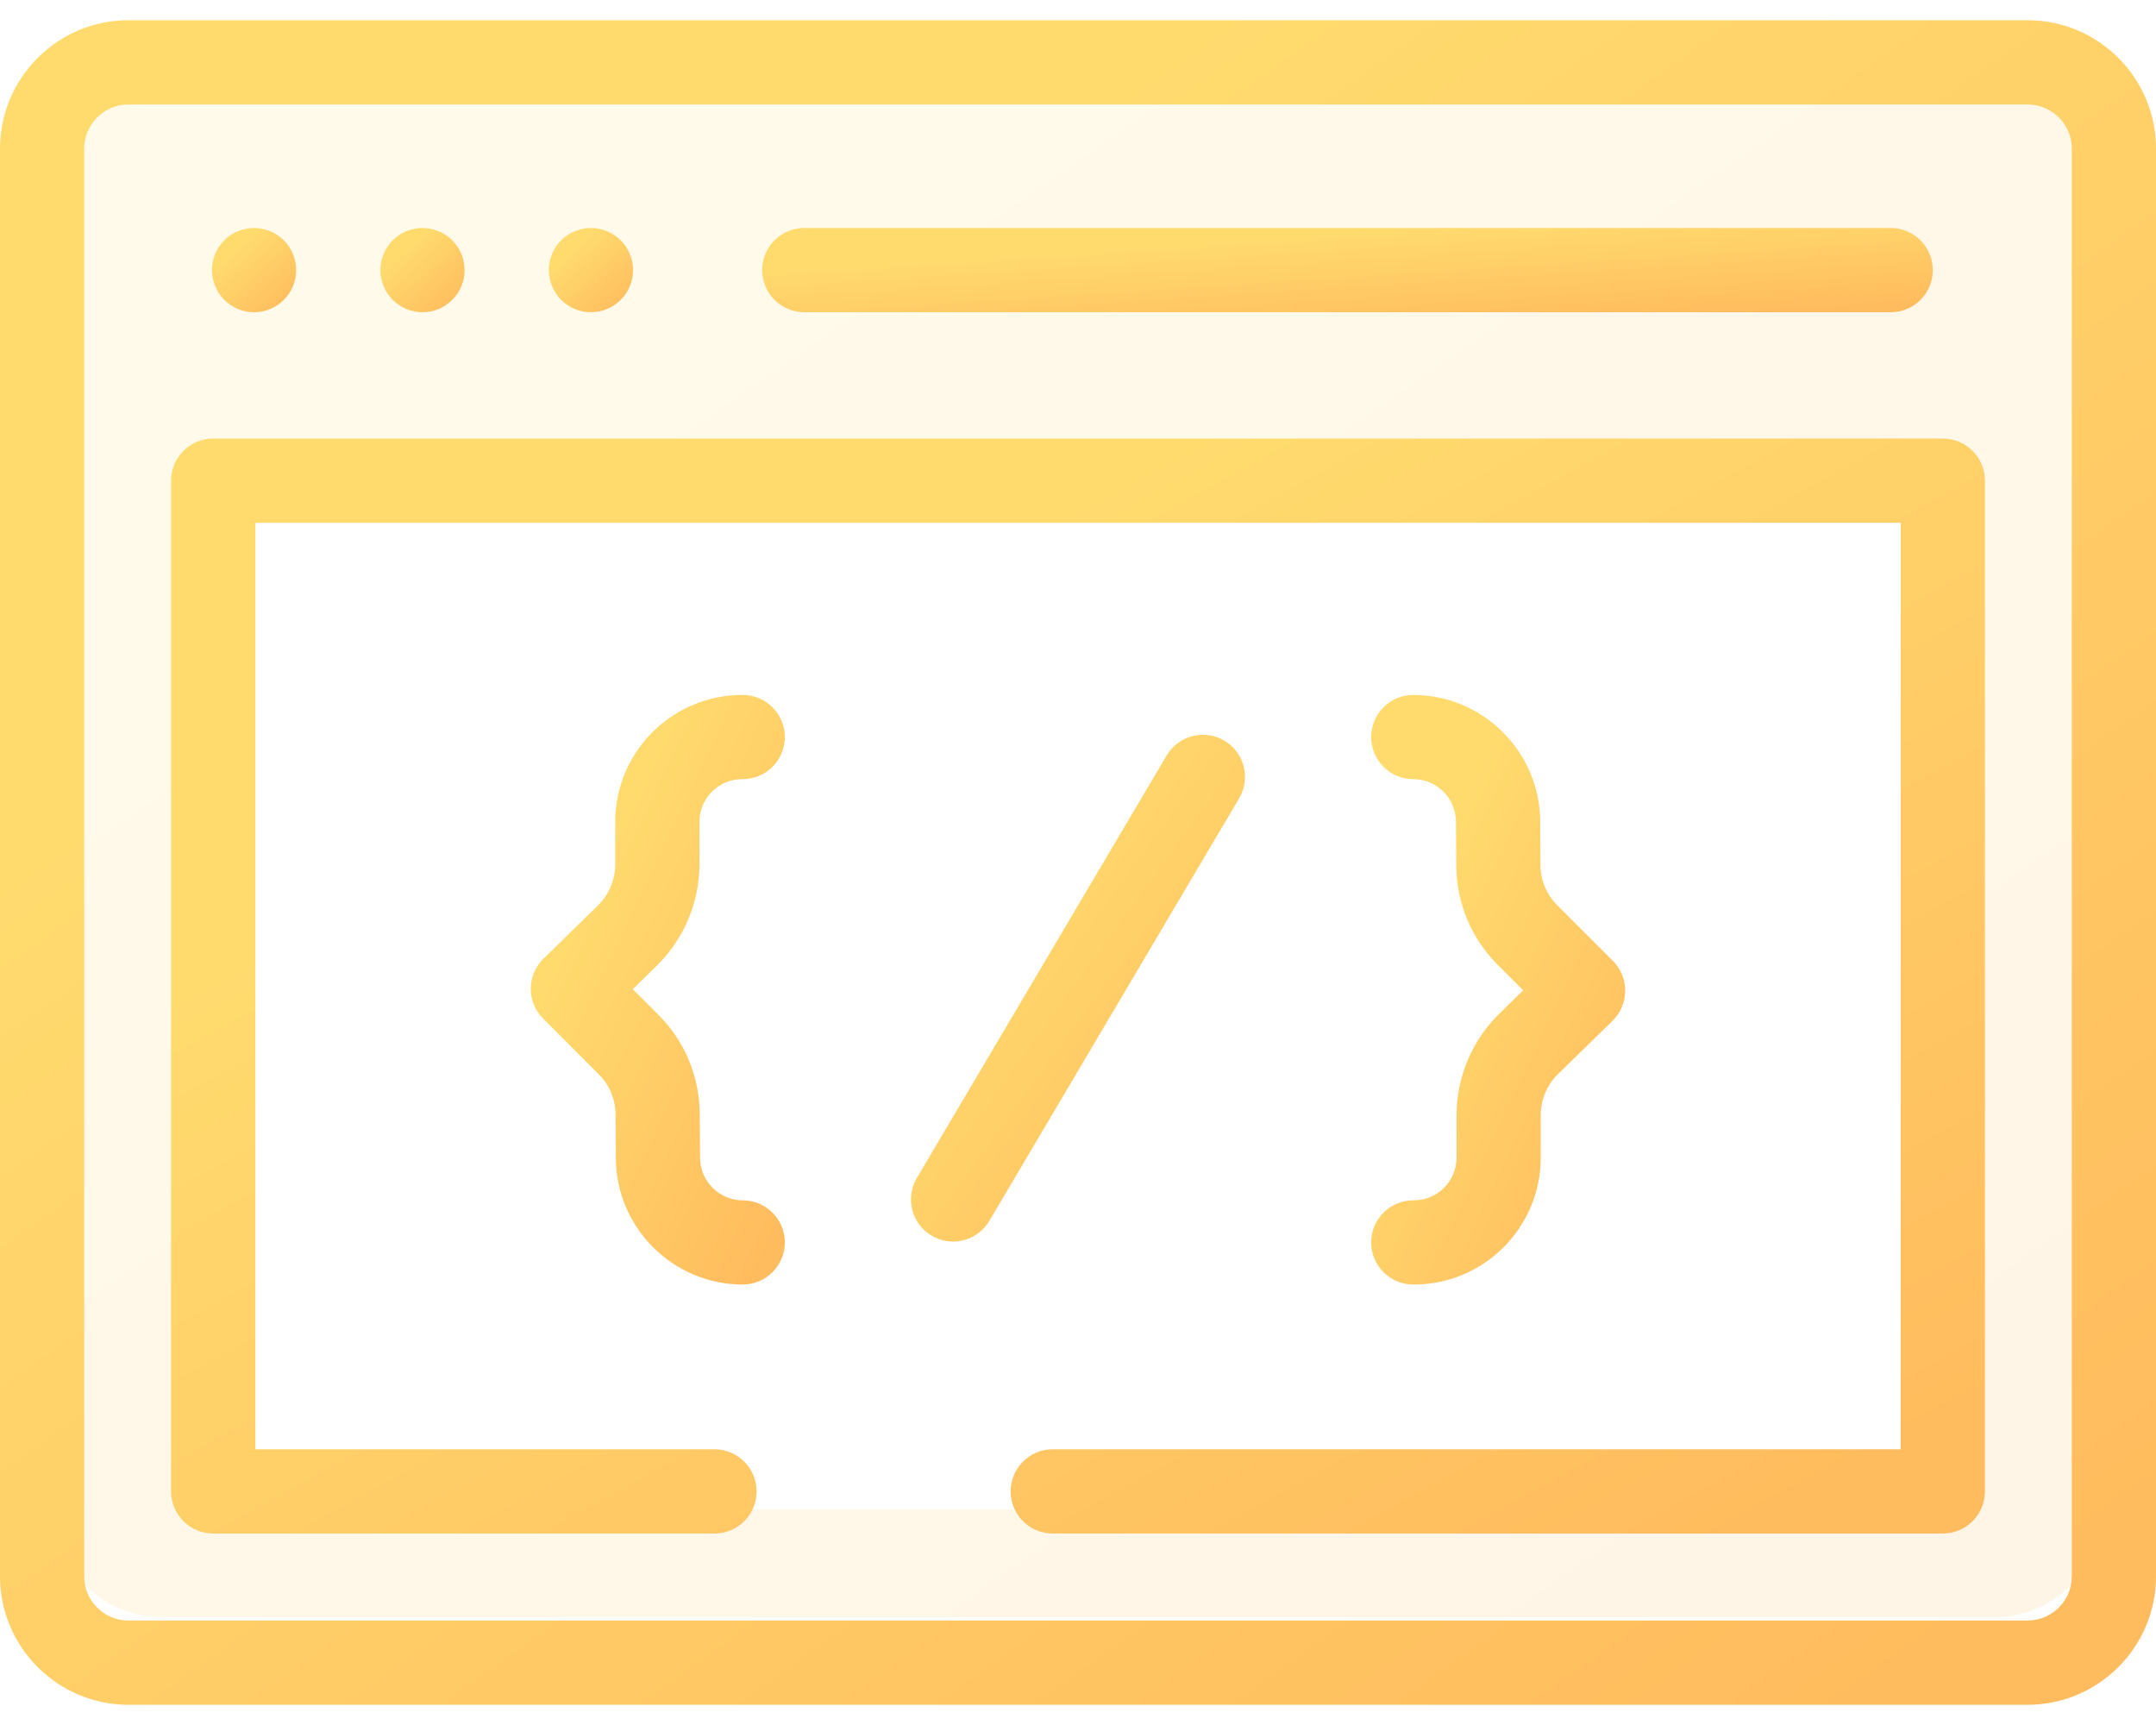
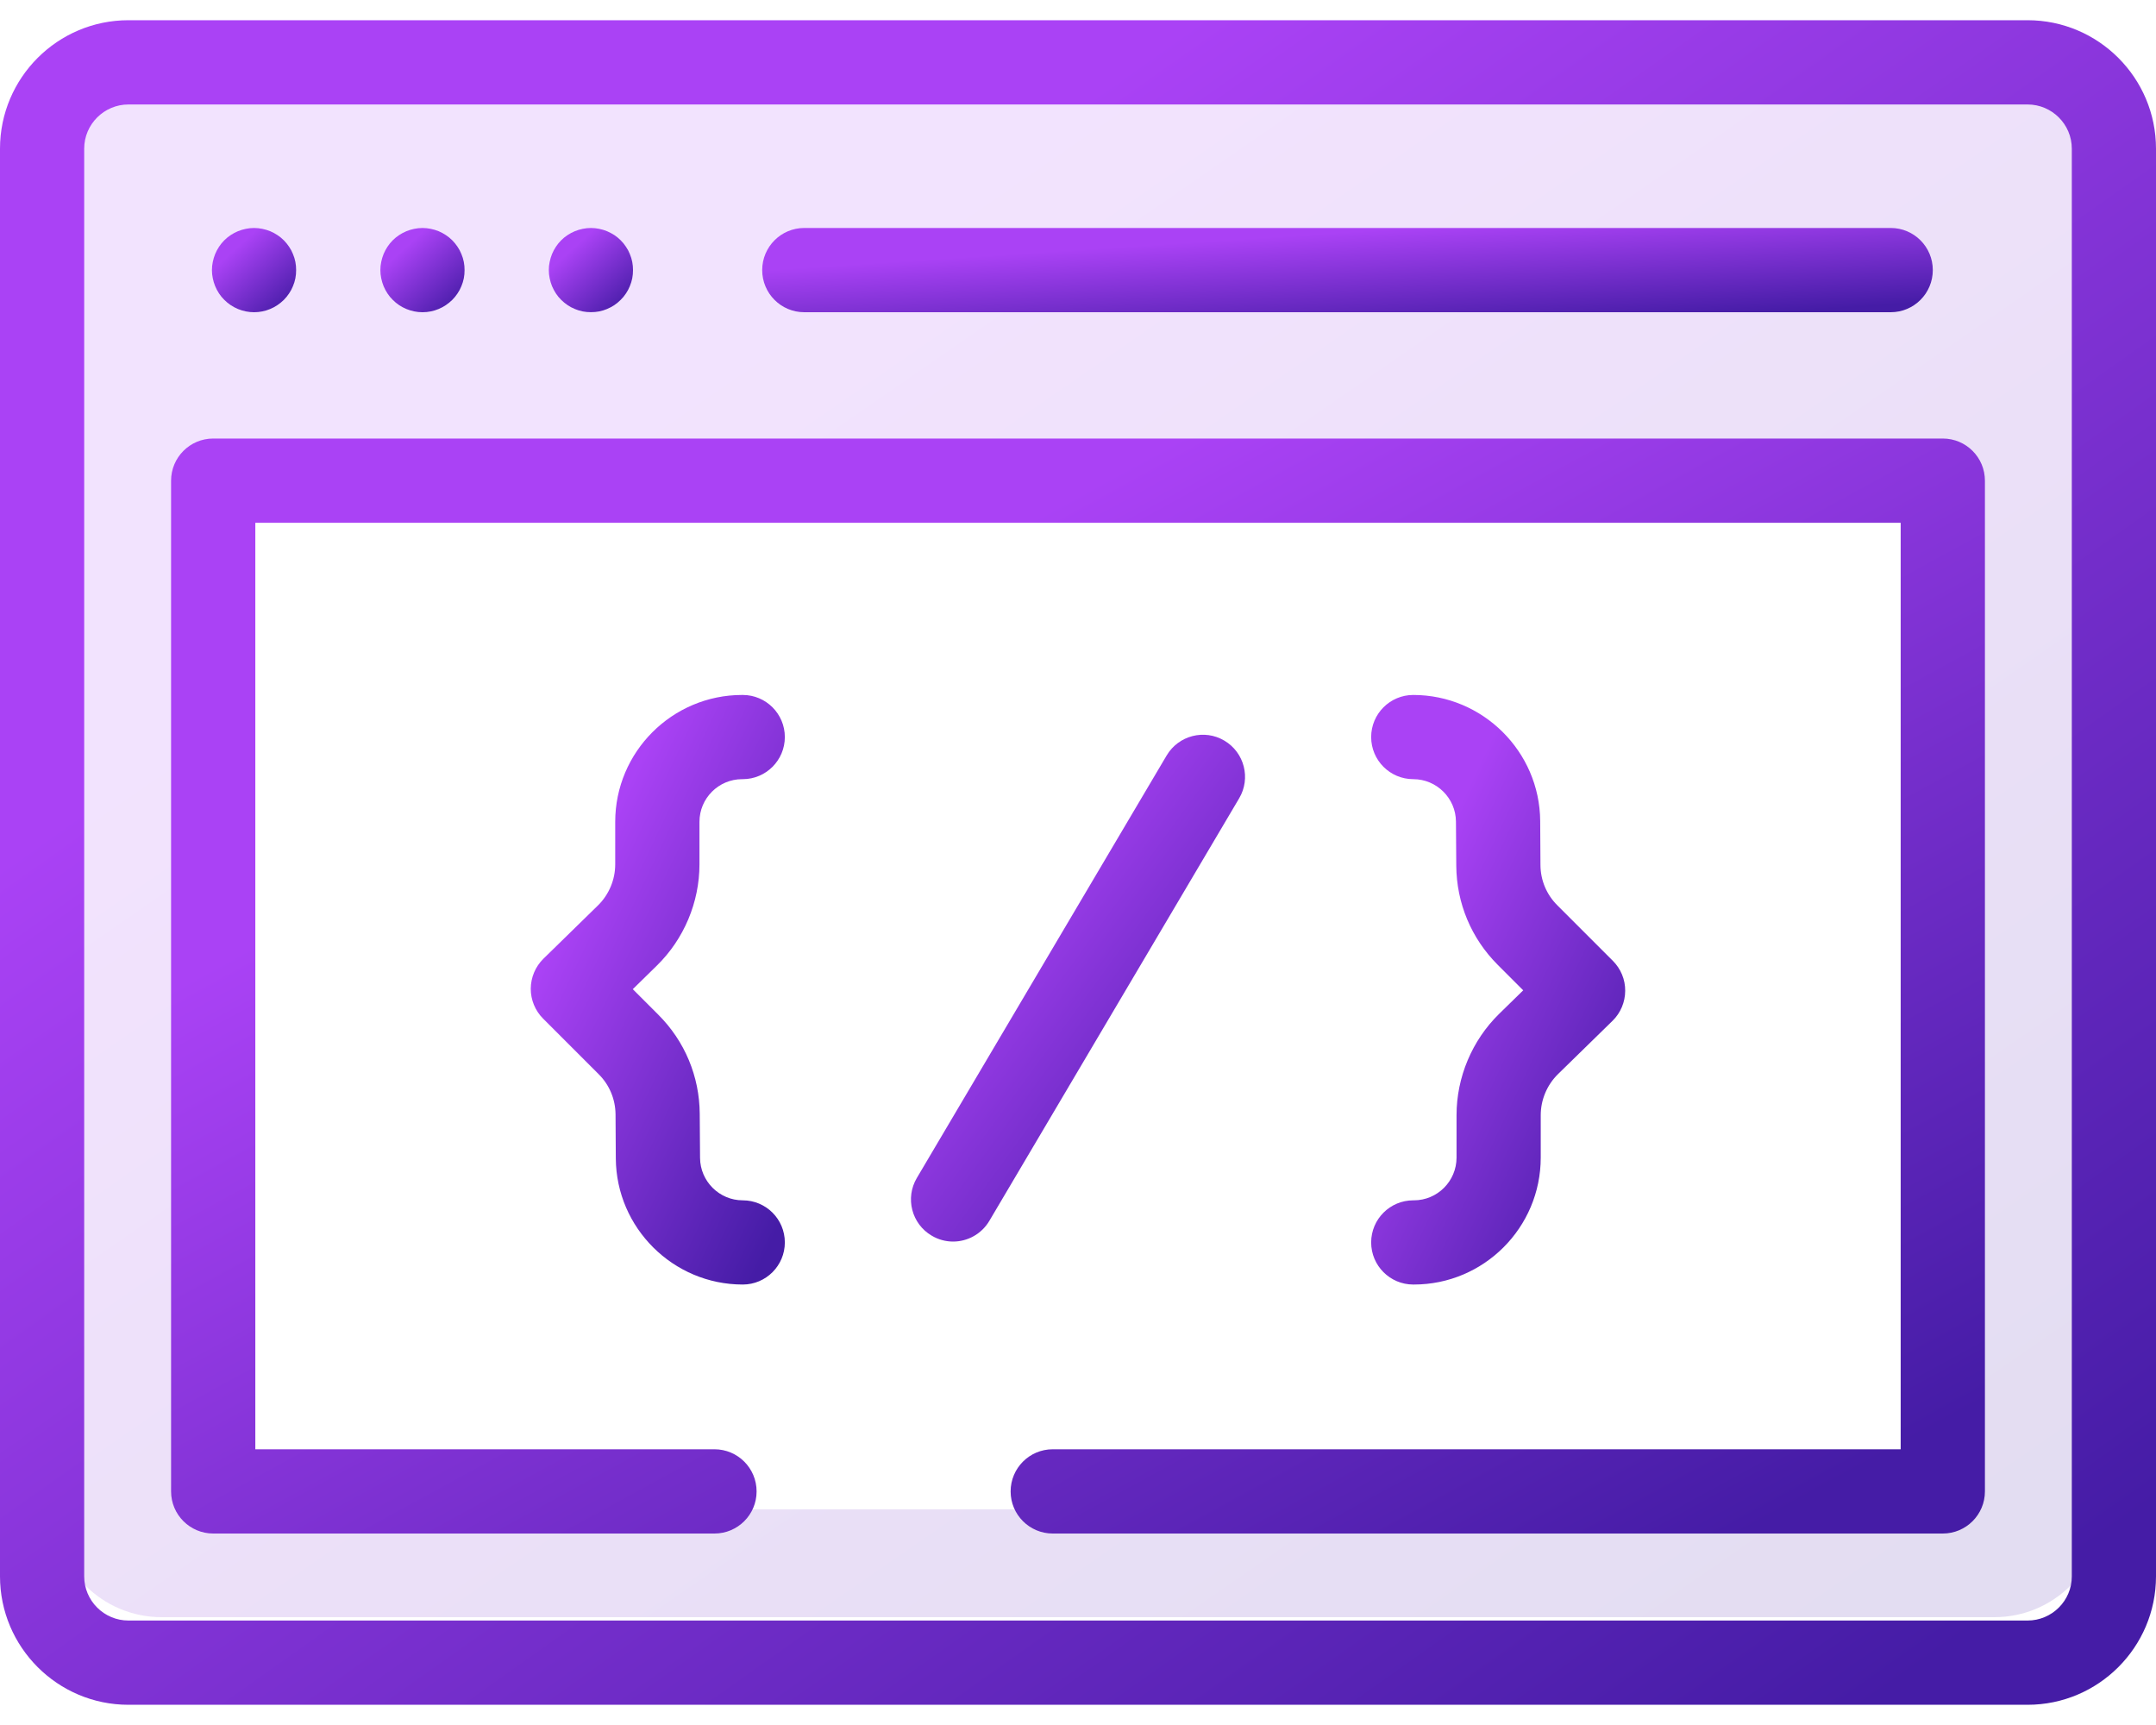
<svg xmlns="http://www.w3.org/2000/svg" width="40" height="32" viewBox="0 0 40 32" fill="none">
  <path opacity="0.15" fill-rule="evenodd" clip-rule="evenodd" d="M3 1C1.895 1 1 1.895 1 3V28C1 29.105 1.895 30 3 30H37C38.105 30 39 29.105 39 28V3C39 1.895 38.105 1 37 1H3ZM36 9H4V28H36V9Z" fill="url(#paint0_linear)" />
  <path d="M37.617 0.375H2.383C1.069 0.375 0 1.444 0 2.758V29.242C0 30.556 1.069 31.625 2.383 31.625H37.617C38.931 31.625 40 30.556 40 29.242V2.758C40 1.444 38.931 0.375 37.617 0.375ZM38.438 29.242C38.438 29.695 38.069 30.062 37.617 30.062H2.383C1.931 30.062 1.562 29.695 1.562 29.242V2.758C1.562 2.306 1.931 1.938 2.383 1.938H37.617C38.069 1.938 38.438 2.306 38.438 2.758V29.242Z" fill="url(#paint1_linear)" />
  <path d="M14.922 5.792H35.078C35.51 5.792 35.859 5.442 35.859 5.01C35.859 4.579 35.51 4.229 35.078 4.229H14.922C14.49 4.229 14.141 4.579 14.141 5.01C14.141 5.442 14.49 5.792 14.922 5.792Z" fill="url(#paint2_linear)" />
  <path d="M3.992 5.309C4.012 5.356 4.036 5.402 4.064 5.444C4.092 5.487 4.125 5.527 4.161 5.562C4.306 5.709 4.508 5.792 4.713 5.792C4.765 5.792 4.816 5.787 4.866 5.777C4.916 5.767 4.966 5.752 5.013 5.732C5.06 5.713 5.105 5.688 5.147 5.66C5.19 5.631 5.23 5.598 5.266 5.563C5.302 5.527 5.334 5.487 5.363 5.444C5.392 5.402 5.416 5.356 5.435 5.309C5.455 5.262 5.47 5.213 5.48 5.163C5.49 5.113 5.494 5.061 5.494 5.01C5.494 4.959 5.49 4.908 5.48 4.858C5.47 4.808 5.455 4.759 5.435 4.712C5.416 4.664 5.392 4.619 5.363 4.577C5.334 4.534 5.302 4.494 5.266 4.458C5.23 4.422 5.19 4.389 5.147 4.361C5.105 4.333 5.06 4.309 5.013 4.289C4.966 4.27 4.916 4.255 4.866 4.245C4.766 4.224 4.662 4.224 4.561 4.245C4.511 4.255 4.462 4.27 4.415 4.289C4.367 4.309 4.322 4.333 4.28 4.361C4.237 4.389 4.197 4.422 4.161 4.458C4.125 4.494 4.092 4.534 4.064 4.577C4.036 4.619 4.012 4.664 3.992 4.712C3.973 4.759 3.958 4.808 3.948 4.858C3.937 4.908 3.932 4.959 3.932 5.01C3.932 5.061 3.937 5.113 3.948 5.163C3.958 5.213 3.973 5.262 3.992 5.309Z" fill="url(#paint3_linear)" />
  <path d="M7.117 5.309C7.137 5.356 7.161 5.402 7.189 5.444C7.217 5.487 7.25 5.527 7.286 5.562C7.431 5.709 7.633 5.792 7.838 5.792C7.89 5.792 7.941 5.787 7.991 5.777C8.041 5.767 8.091 5.752 8.138 5.732C8.185 5.713 8.23 5.688 8.272 5.66C8.315 5.631 8.355 5.598 8.391 5.563C8.427 5.527 8.459 5.487 8.488 5.444C8.517 5.402 8.541 5.356 8.56 5.309C8.58 5.262 8.595 5.213 8.605 5.163C8.615 5.113 8.619 5.061 8.619 5.01C8.619 4.959 8.615 4.908 8.605 4.858C8.595 4.808 8.58 4.759 8.56 4.712C8.541 4.664 8.517 4.619 8.488 4.577C8.459 4.534 8.427 4.494 8.391 4.458C8.355 4.422 8.315 4.389 8.272 4.361C8.23 4.333 8.185 4.309 8.138 4.289C8.091 4.27 8.041 4.255 7.991 4.245C7.891 4.224 7.787 4.224 7.686 4.245C7.636 4.255 7.587 4.27 7.54 4.289C7.492 4.309 7.447 4.333 7.405 4.361C7.362 4.389 7.322 4.422 7.286 4.458C7.25 4.494 7.217 4.534 7.189 4.577C7.161 4.619 7.137 4.664 7.117 4.712C7.098 4.759 7.083 4.808 7.073 4.858C7.062 4.908 7.057 4.959 7.057 5.01C7.057 5.061 7.062 5.113 7.073 5.163C7.083 5.213 7.098 5.262 7.117 5.309Z" fill="url(#paint4_linear)" />
  <path d="M10.242 5.309C10.262 5.356 10.286 5.402 10.314 5.444C10.342 5.487 10.375 5.527 10.411 5.562C10.447 5.598 10.487 5.631 10.53 5.66C10.572 5.688 10.617 5.713 10.665 5.732C10.712 5.752 10.761 5.767 10.811 5.777C10.861 5.787 10.912 5.791 10.963 5.791C11.015 5.791 11.066 5.787 11.116 5.777C11.166 5.767 11.216 5.752 11.262 5.732C11.309 5.713 11.355 5.688 11.398 5.66C11.44 5.631 11.48 5.598 11.516 5.562C11.552 5.527 11.585 5.487 11.613 5.444C11.642 5.402 11.666 5.356 11.685 5.309C11.705 5.262 11.72 5.213 11.73 5.163C11.74 5.113 11.744 5.061 11.744 5.01C11.744 4.959 11.74 4.908 11.73 4.858C11.72 4.808 11.705 4.759 11.685 4.712C11.666 4.664 11.642 4.619 11.613 4.577C11.585 4.534 11.552 4.494 11.516 4.458C11.48 4.422 11.44 4.389 11.398 4.361C11.355 4.333 11.309 4.309 11.262 4.289C11.216 4.27 11.166 4.255 11.116 4.245C11.016 4.224 10.912 4.224 10.811 4.245C10.761 4.255 10.712 4.27 10.665 4.289C10.617 4.309 10.572 4.333 10.53 4.361C10.487 4.389 10.447 4.422 10.411 4.458C10.375 4.494 10.342 4.534 10.314 4.577C10.286 4.619 10.262 4.664 10.242 4.712C10.223 4.759 10.208 4.808 10.198 4.858C10.187 4.908 10.182 4.959 10.182 5.01C10.182 5.061 10.187 5.113 10.198 5.163C10.208 5.213 10.223 5.262 10.242 5.309Z" fill="url(#paint5_linear)" />
  <path d="M22.715 13.739C22.344 13.519 21.865 13.643 21.645 14.014L17.01 21.852C16.79 22.224 16.913 22.703 17.285 22.922C17.409 22.996 17.546 23.032 17.682 23.032C17.949 23.032 18.209 22.894 18.355 22.648L22.99 14.809C23.21 14.438 23.087 13.959 22.715 13.739Z" fill="url(#paint6_linear)" />
  <path d="M12.977 16.035V15.246C12.977 14.809 13.332 14.454 13.769 14.454H13.78C14.211 14.454 14.561 14.104 14.561 13.673C14.561 13.242 14.211 12.892 13.78 12.892H13.769C12.471 12.892 11.414 13.948 11.414 15.246V16.035C11.414 16.319 11.298 16.596 11.095 16.795L10.082 17.785C9.933 17.931 9.849 18.131 9.847 18.34C9.846 18.548 9.929 18.749 10.076 18.896L11.108 19.928C11.307 20.126 11.417 20.391 11.42 20.672L11.425 21.491C11.434 22.78 12.49 23.829 13.78 23.829C14.211 23.829 14.561 23.479 14.561 23.048C14.561 22.616 14.211 22.267 13.78 22.267C13.346 22.267 12.991 21.914 12.988 21.48L12.982 20.661C12.977 19.966 12.704 19.313 12.213 18.823L11.74 18.35L12.187 17.912C12.689 17.421 12.977 16.737 12.977 16.035Z" fill="url(#paint7_linear)" />
  <path d="M27.023 20.686V21.474C27.023 21.911 26.668 22.267 26.231 22.267H26.22C25.789 22.267 25.439 22.616 25.439 23.048C25.439 23.479 25.789 23.829 26.22 23.829H26.231C27.529 23.829 28.585 22.773 28.585 21.474V20.686C28.585 20.402 28.702 20.125 28.905 19.926L29.918 18.936C30.067 18.79 30.151 18.59 30.152 18.381C30.154 18.172 30.071 17.972 29.923 17.824L28.892 16.793C28.693 16.595 28.582 16.33 28.58 16.049L28.575 15.23C28.566 13.941 27.509 12.892 26.22 12.892C25.789 12.892 25.439 13.242 25.439 13.673C25.439 14.104 25.789 14.454 26.22 14.454C26.654 14.454 27.009 14.807 27.012 15.241L27.018 16.059C27.023 16.754 27.296 17.407 27.787 17.898L28.26 18.371L27.812 18.809C27.311 19.3 27.023 19.984 27.023 20.686Z" fill="url(#paint8_linear)" />
  <path d="M36.044 8.135H3.956C3.524 8.135 3.174 8.485 3.174 8.917V27.667C3.174 28.098 3.524 28.448 3.956 28.448H13.255C13.687 28.448 14.037 28.098 14.037 27.667C14.037 27.235 13.687 26.885 13.255 26.885H4.737V9.698H35.263V26.885H19.531C19.1 26.885 18.75 27.235 18.75 27.667C18.75 28.098 19.1 28.448 19.531 28.448H36.044C36.476 28.448 36.826 28.098 36.826 27.667V8.917C36.826 8.485 36.476 8.135 36.044 8.135Z" fill="url(#paint9_linear)" />
  <defs>
    <linearGradient id="paint0_linear" x1="3.153" y1="1" x2="26.689" y2="35.054" gradientUnits="userSpaceOnUse">
-       <stop offset="0.259" stop-color="#FFDB6E" />
-       <stop offset="1" stop-color="#FFBC5E" />
+       <stop offset="0.259" stop-color="#aa42f5" />
+       <stop offset="1" stop-color="#451ca6" />
    </linearGradient>
    <linearGradient id="paint1_linear" x1="2.267" y1="0.375" x2="27.833" y2="36.511" gradientUnits="userSpaceOnUse">
-       <stop offset="0.259" stop-color="#FFDB6E" />
-       <stop offset="1" stop-color="#FFBC5E" />
+       <stop offset="0.259" stop-color="#aa42f5" />
+       <stop offset="1" stop-color="#451ca6" />
    </linearGradient>
    <linearGradient id="paint2_linear" x1="15.371" y1="4.229" x2="15.547" y2="6.929" gradientUnits="userSpaceOnUse">
-       <stop offset="0.259" stop-color="#FFDB6E" />
-       <stop offset="1" stop-color="#FFBC5E" />
+       <stop offset="0.259" stop-color="#aa42f5" />
+       <stop offset="1" stop-color="#451ca6" />
    </linearGradient>
    <linearGradient id="paint3_linear" x1="4.02" y1="4.229" x2="5.369" y2="5.719" gradientUnits="userSpaceOnUse">
-       <stop offset="0.259" stop-color="#FFDB6E" />
-       <stop offset="1" stop-color="#FFBC5E" />
+       <stop offset="0.259" stop-color="#aa42f5" />
+       <stop offset="1" stop-color="#451ca6" />
    </linearGradient>
    <linearGradient id="paint4_linear" x1="7.145" y1="4.229" x2="8.494" y2="5.719" gradientUnits="userSpaceOnUse">
-       <stop offset="0.259" stop-color="#FFDB6E" />
-       <stop offset="1" stop-color="#FFBC5E" />
+       <stop offset="0.259" stop-color="#aa42f5" />
+       <stop offset="1" stop-color="#451ca6" />
    </linearGradient>
    <linearGradient id="paint5_linear" x1="10.27" y1="4.229" x2="11.619" y2="5.719" gradientUnits="userSpaceOnUse">
-       <stop offset="0.259" stop-color="#FFDB6E" />
-       <stop offset="1" stop-color="#FFBC5E" />
+       <stop offset="0.259" stop-color="#aa42f5" />
+       <stop offset="1" stop-color="#451ca6" />
    </linearGradient>
    <linearGradient id="paint6_linear" x1="17.252" y1="13.63" x2="25.014" y2="19.281" gradientUnits="userSpaceOnUse">
-       <stop offset="0.259" stop-color="#FFDB6E" />
-       <stop offset="1" stop-color="#FFBC5E" />
+       <stop offset="0.259" stop-color="#aa42f5" />
+       <stop offset="1" stop-color="#451ca6" />
    </linearGradient>
    <linearGradient id="paint7_linear" x1="10.114" y1="12.892" x2="17.479" y2="16.396" gradientUnits="userSpaceOnUse">
-       <stop offset="0.259" stop-color="#FFDB6E" />
-       <stop offset="1" stop-color="#FFBC5E" />
+       <stop offset="0.259" stop-color="#aa42f5" />
+       <stop offset="1" stop-color="#451ca6" />
    </linearGradient>
    <linearGradient id="paint8_linear" x1="25.706" y1="12.892" x2="33.07" y2="16.396" gradientUnits="userSpaceOnUse">
-       <stop offset="0.259" stop-color="#FFDB6E" />
-       <stop offset="1" stop-color="#FFBC5E" />
+       <stop offset="0.259" stop-color="#aa42f5" />
+       <stop offset="1" stop-color="#451ca6" />
    </linearGradient>
    <linearGradient id="paint9_linear" x1="5.081" y1="8.135" x2="19.915" y2="35.272" gradientUnits="userSpaceOnUse">
-       <stop offset="0.259" stop-color="#FFDB6E" />
-       <stop offset="1" stop-color="#FFBC5E" />
+       <stop offset="0.259" stop-color="#aa42f5" />
+       <stop offset="1" stop-color="#451ca6" />
    </linearGradient>
  </defs>
</svg>
